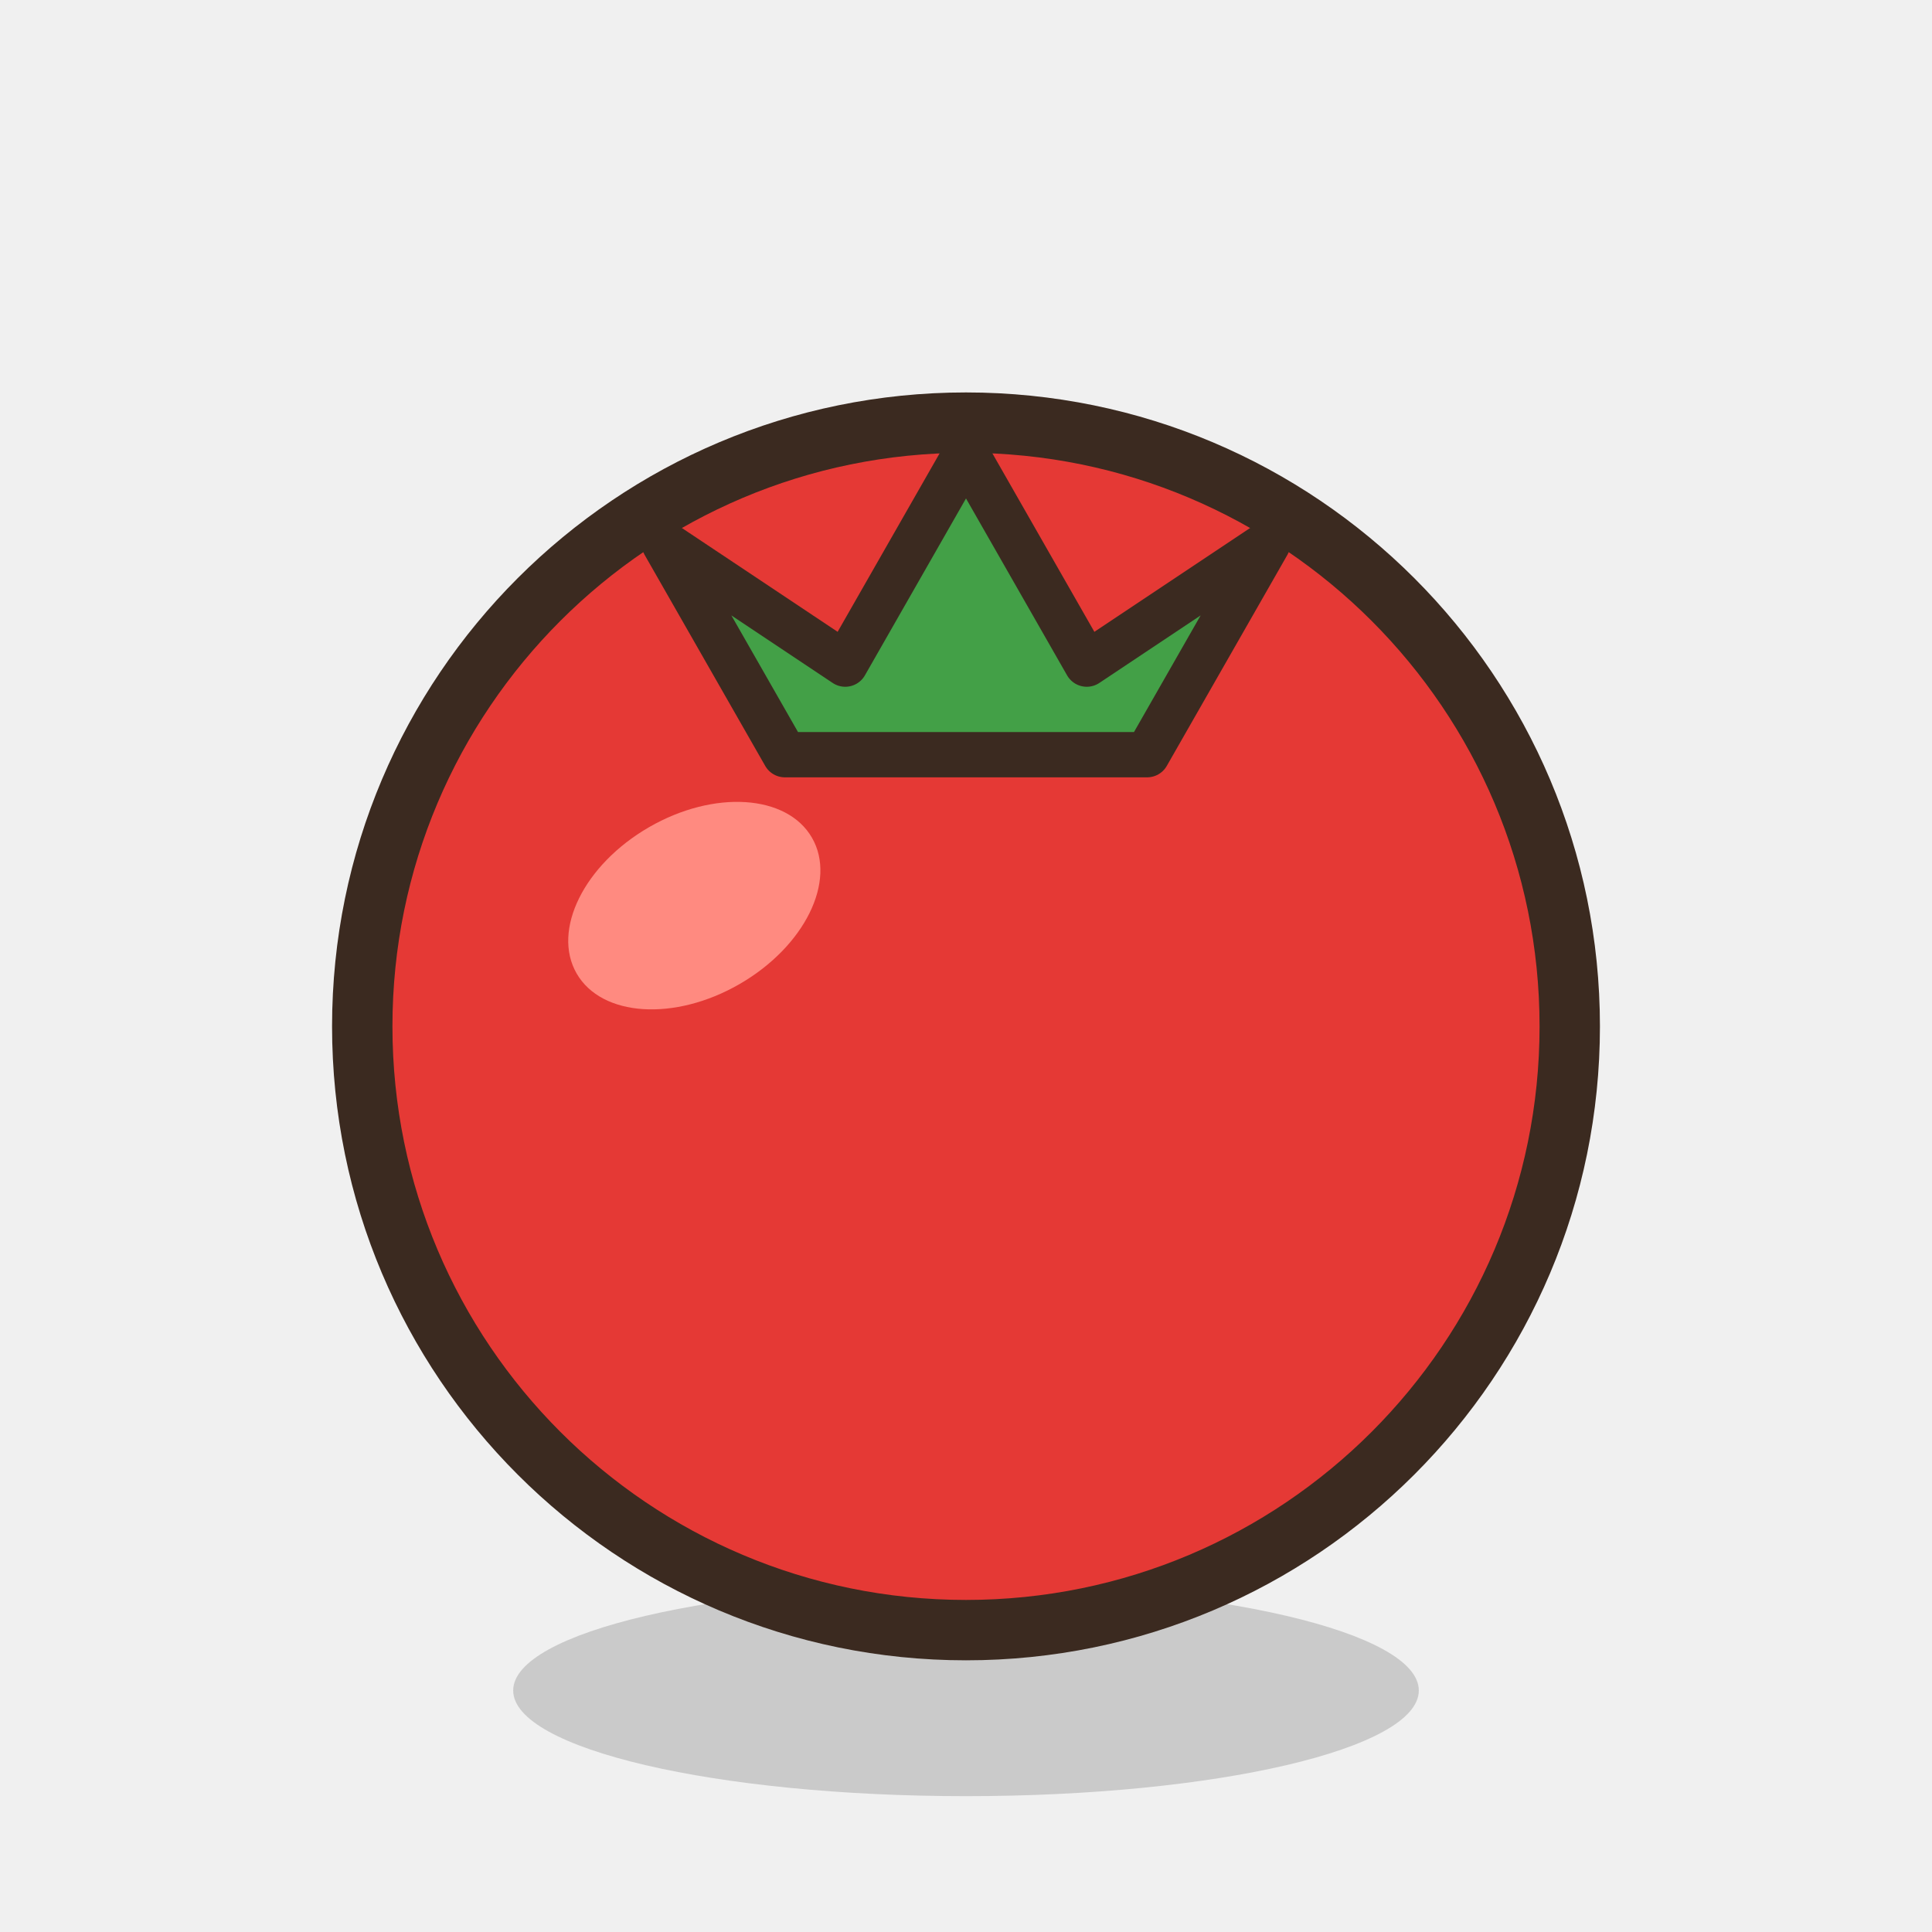
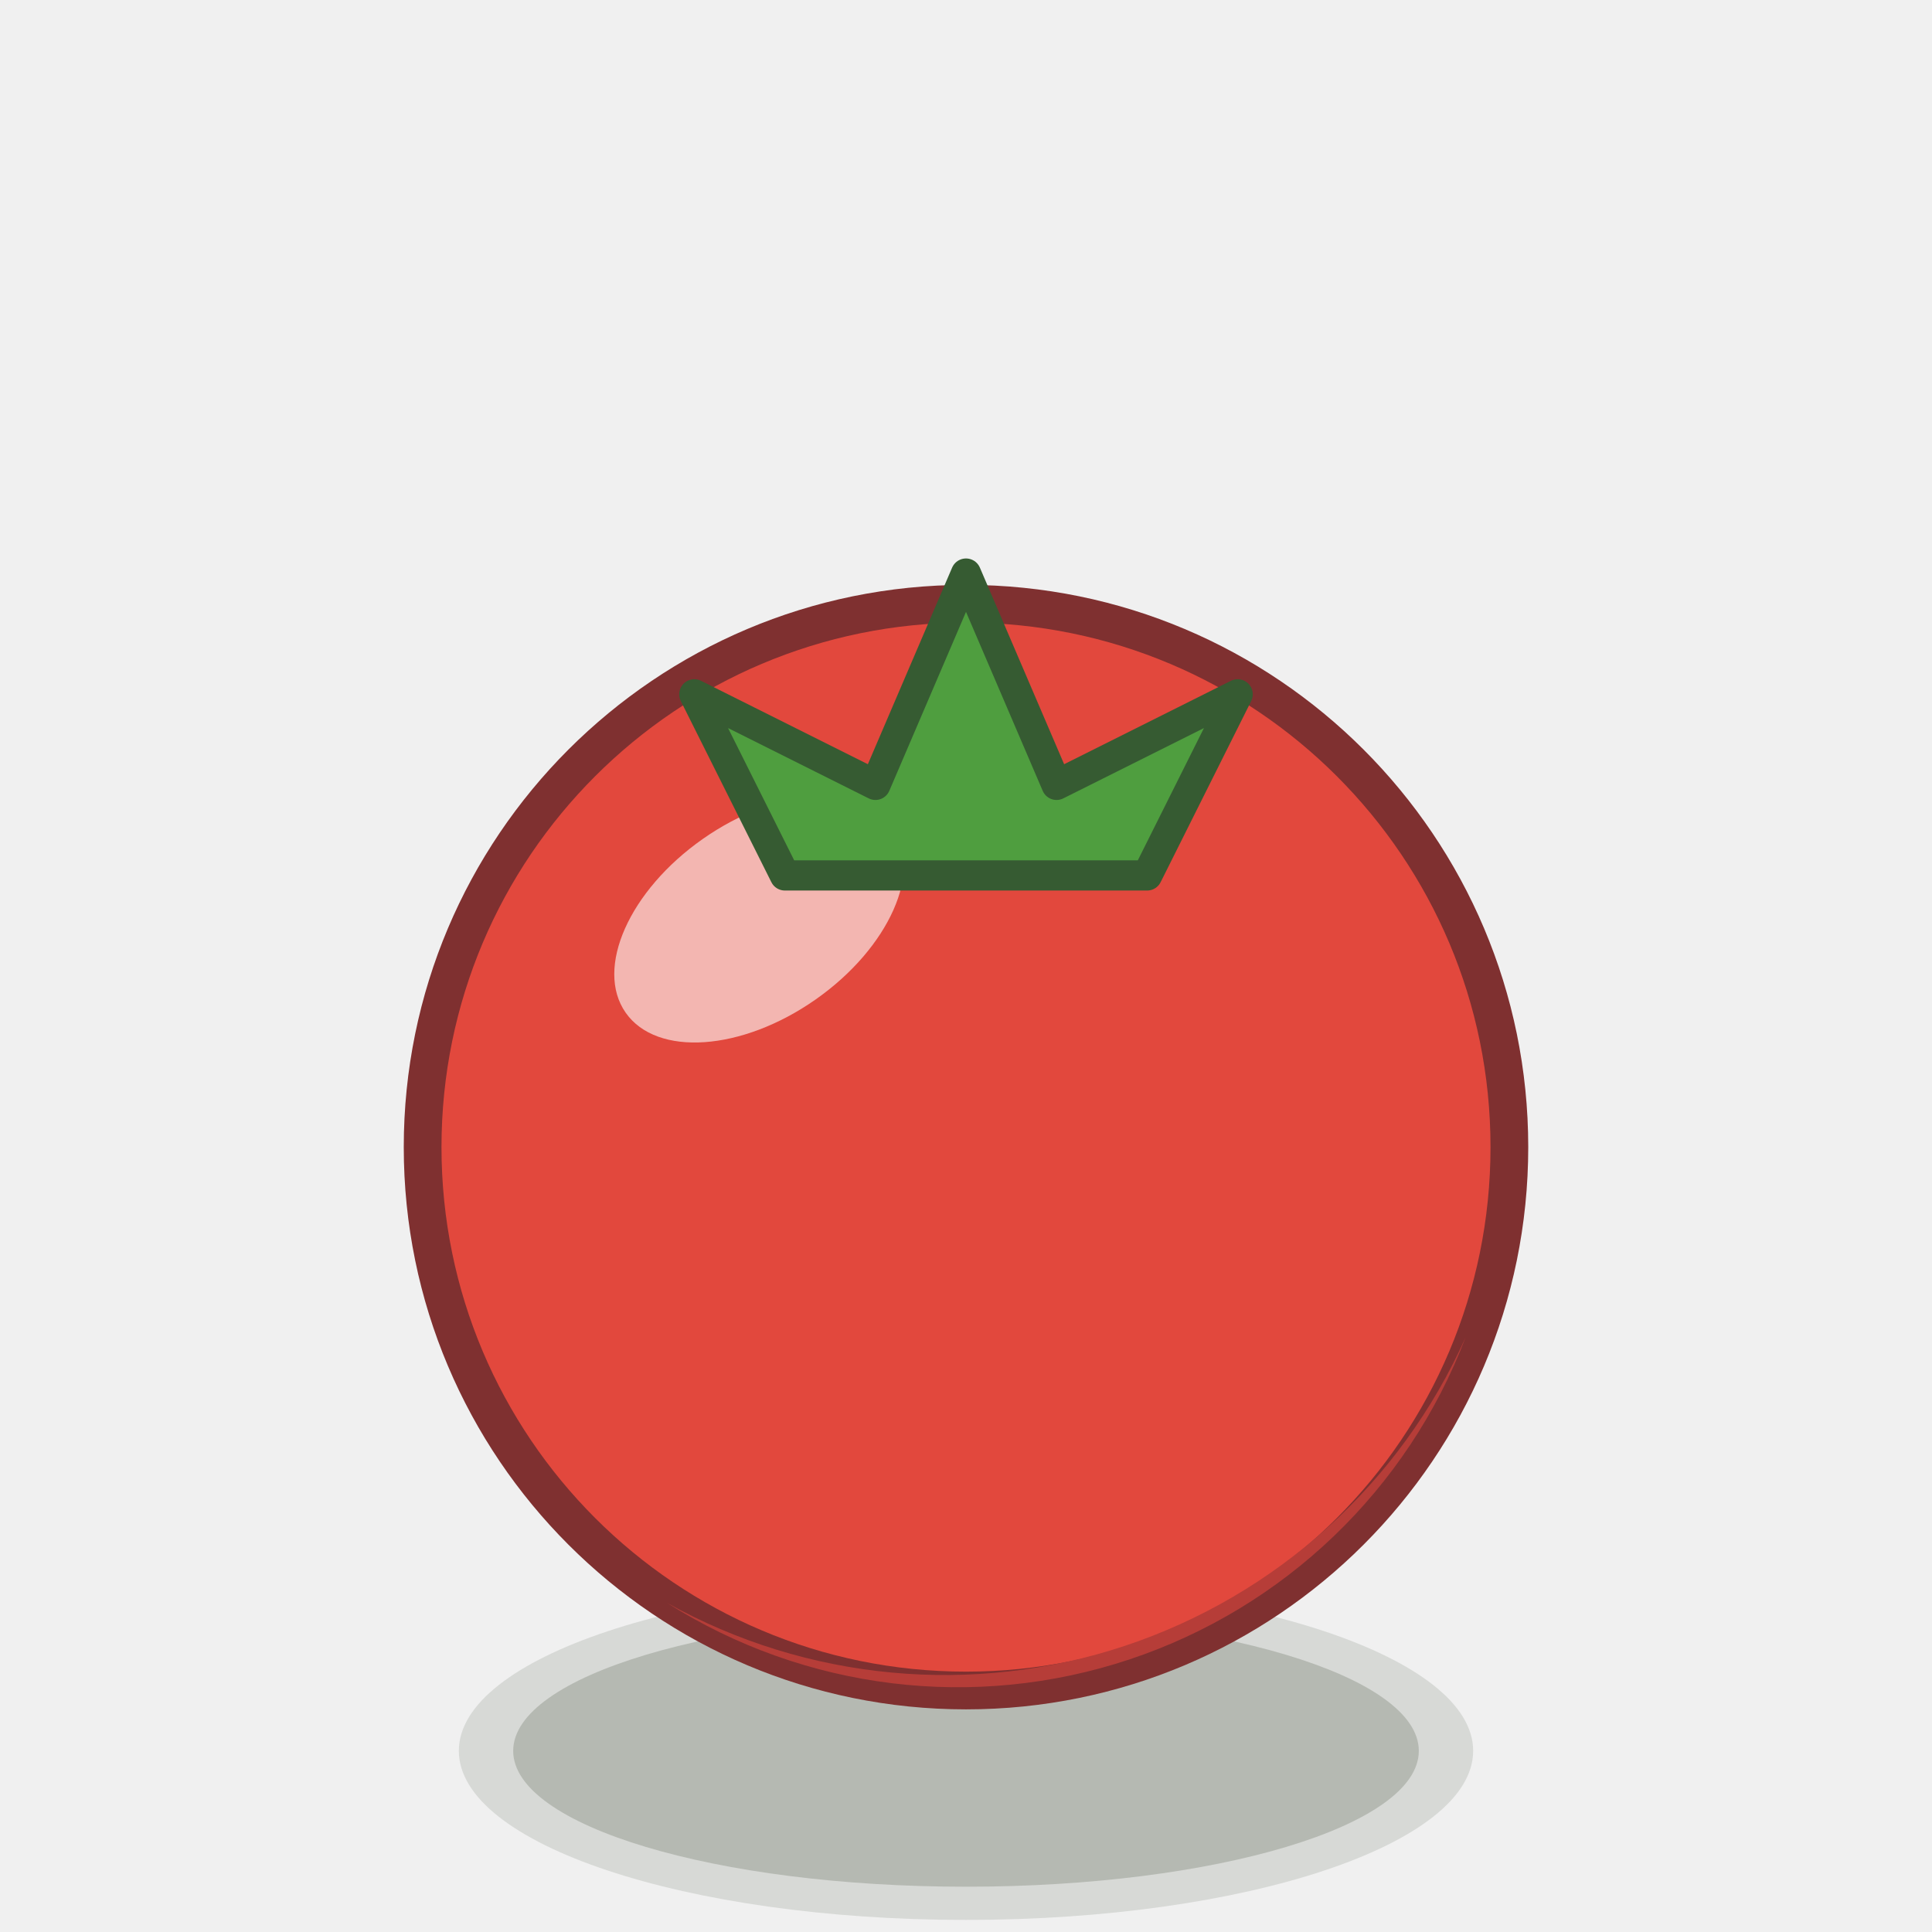
<svg xmlns="http://www.w3.org/2000/svg" width="256" height="256" viewBox="0 0 128 128">
-   <ellipse cx="64" cy="112" rx="30" ry="7" fill="#000" fill-opacity="0.16" />
-   <circle cx="64" cy="68" r="40" fill="#e53935" stroke="#3b2a20" stroke-width="4" stroke-linejoin="round" stroke-linecap="round" />
-   <path d="M44 36 L56 44 L64 30 L72 44 L84 36 L76 50 L52 50 Z" fill="#43a047" stroke="#3b2a20" stroke-linejoin="round" stroke-linecap="round" stroke-width="3" />
-   <ellipse cx="46" cy="60" rx="9" ry="6" fill="#ff8a80" transform="rotate(-30 46 60)" />
+   <ellipse cx="64" cy="116" rx="33.6" ry="11.2" fill="#1f2a14" fill-opacity="0.12" />
+   <ellipse cx="64" cy="116" rx="30.0" ry="9.0" fill="#1f2a14" fill-opacity="0.18" />
+   <circle cx="64" cy="76" r="36" fill="#e2483d" stroke="#7f3030" stroke-width="2.5" stroke-linejoin="round" stroke-linecap="round" />
+   <path d="M97.1 88.6 A36 36 0 0 1 44.2 106.2 A37.8 37.8 0 0 0 97.1 88.6 Z" fill="#b63d38" />
+   <ellipse cx="50.3" cy="60.9" rx="10.8" ry="6.5" fill="#ffffff" fill-opacity="0.6" transform="rotate(-35 50.3 60.9)" />
+   <path d="M46 46 L58 52 L64 38 L70 52 L82 46 L76 58 L52 58 Z" fill="#4f9e3f" stroke="#365b32" stroke-width="2" stroke-linejoin="round" stroke-linecap="round" />
</svg>
